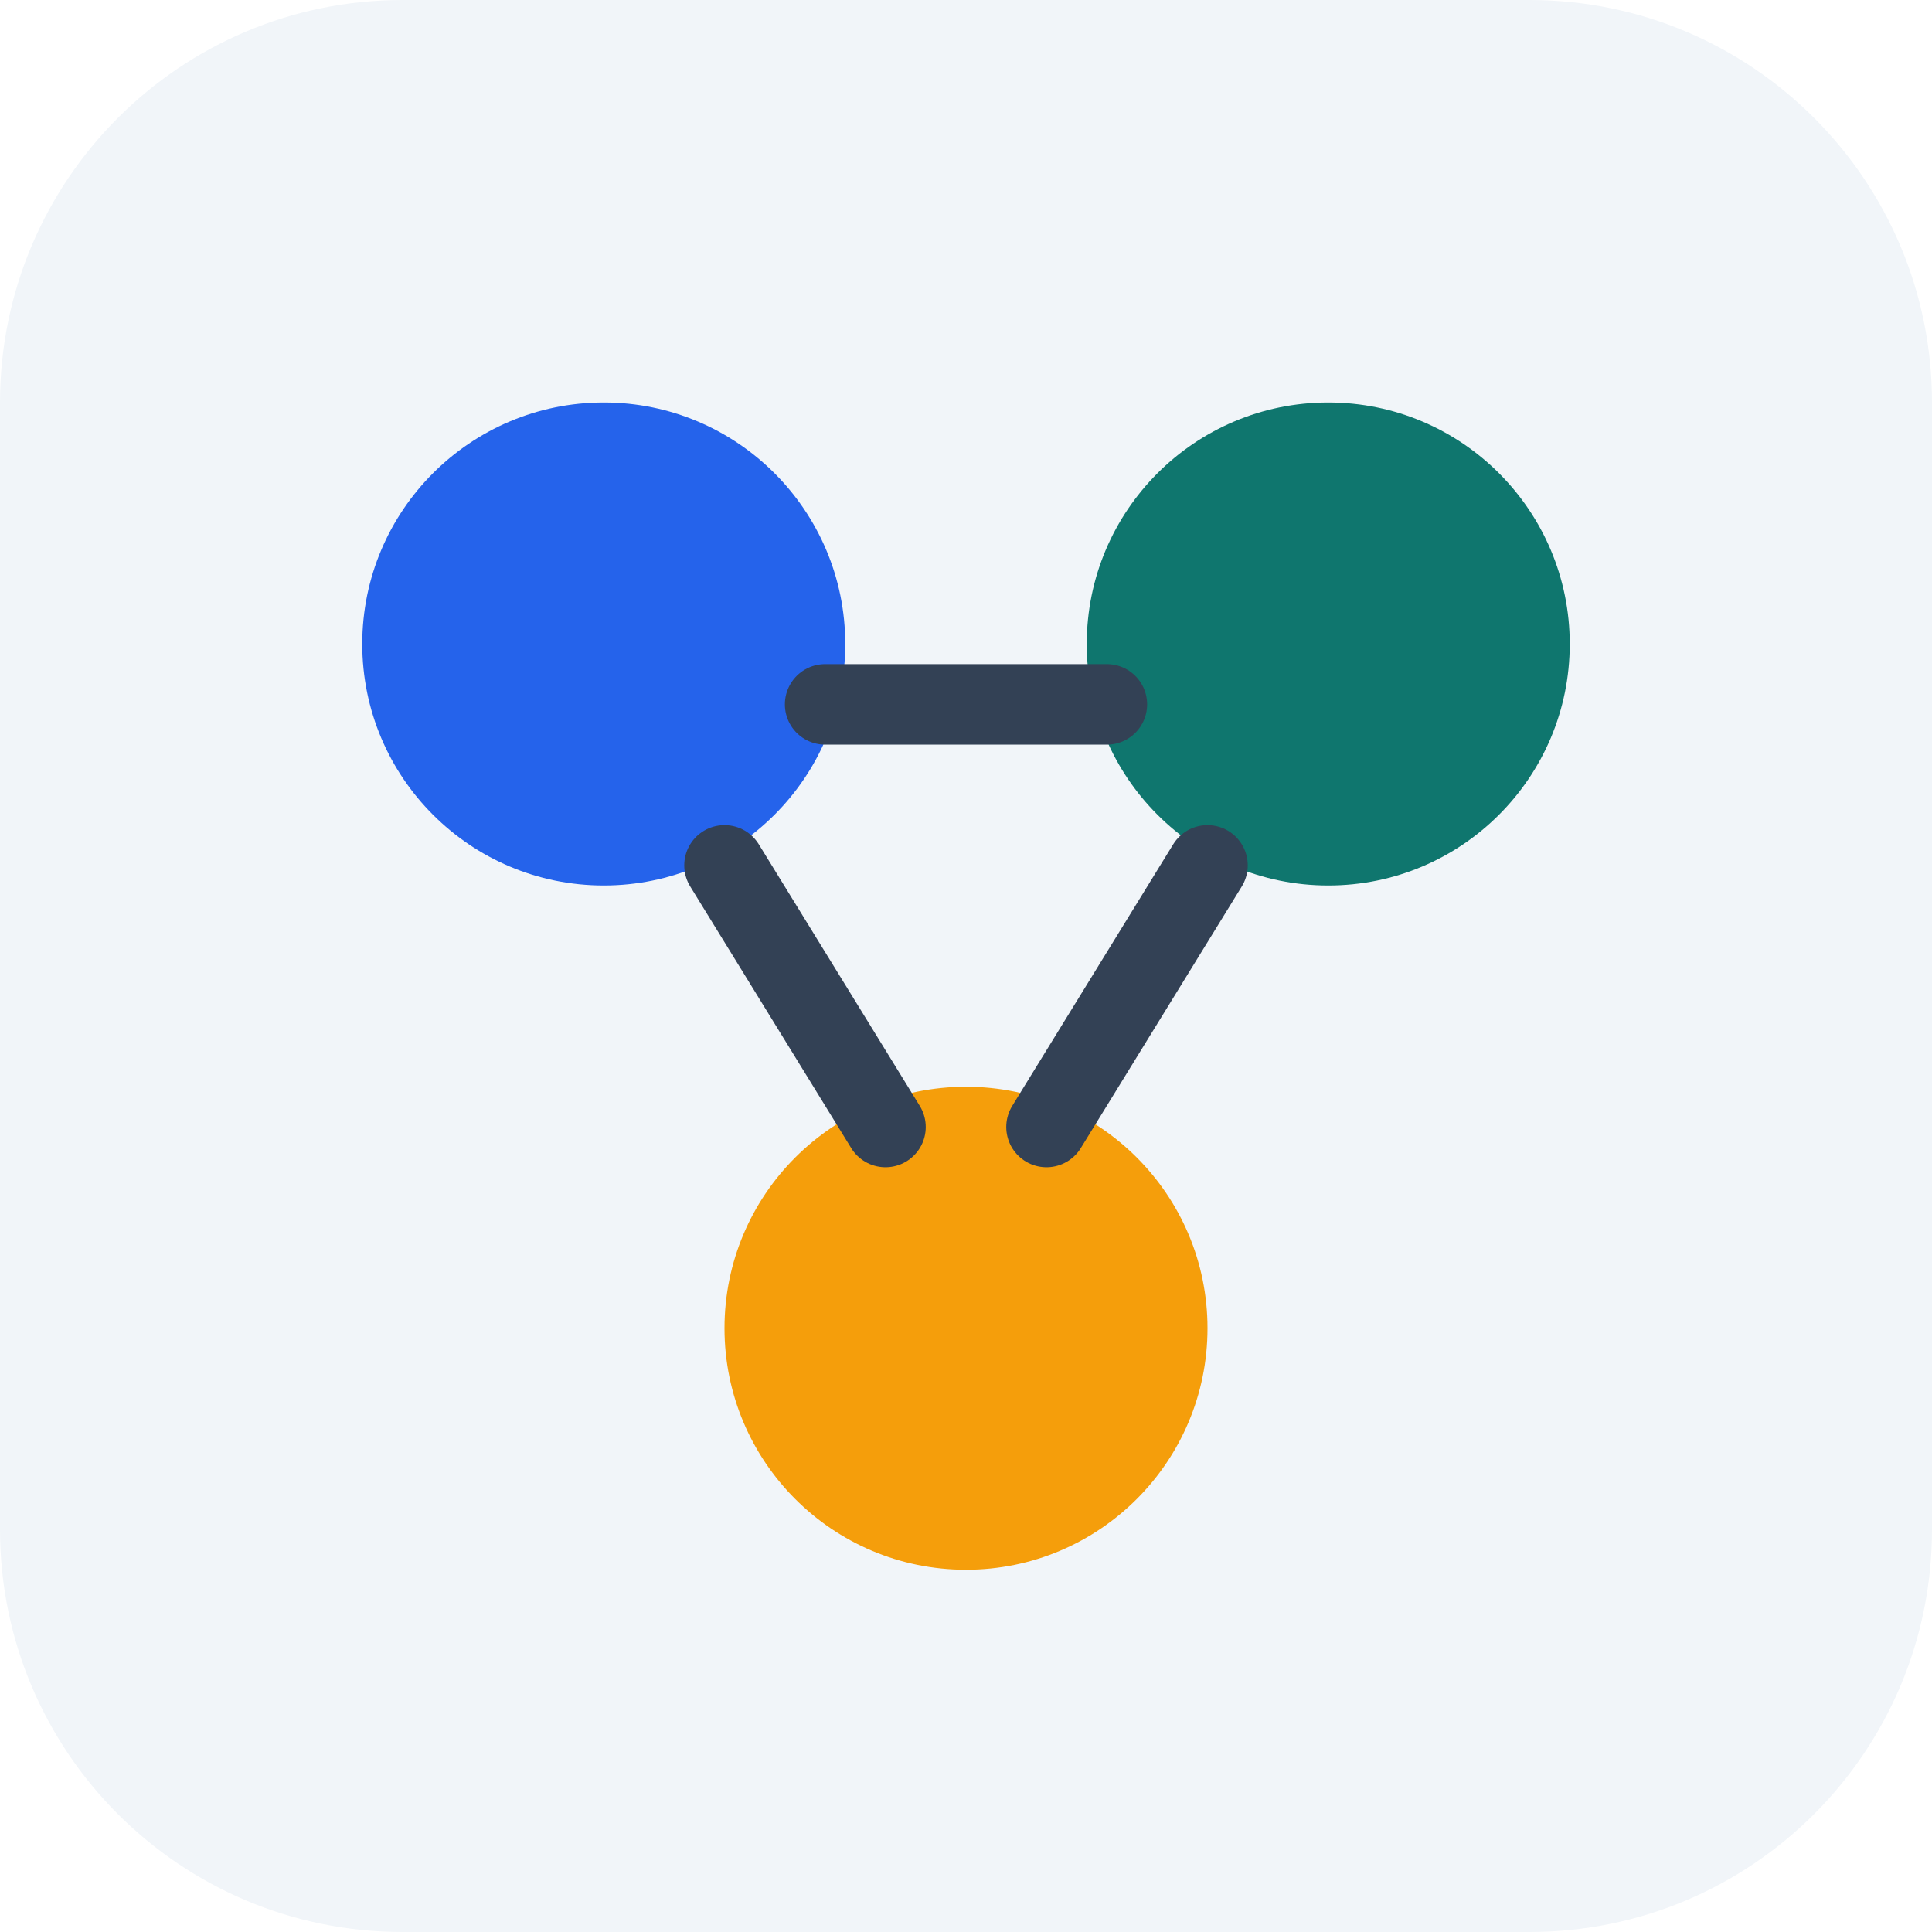
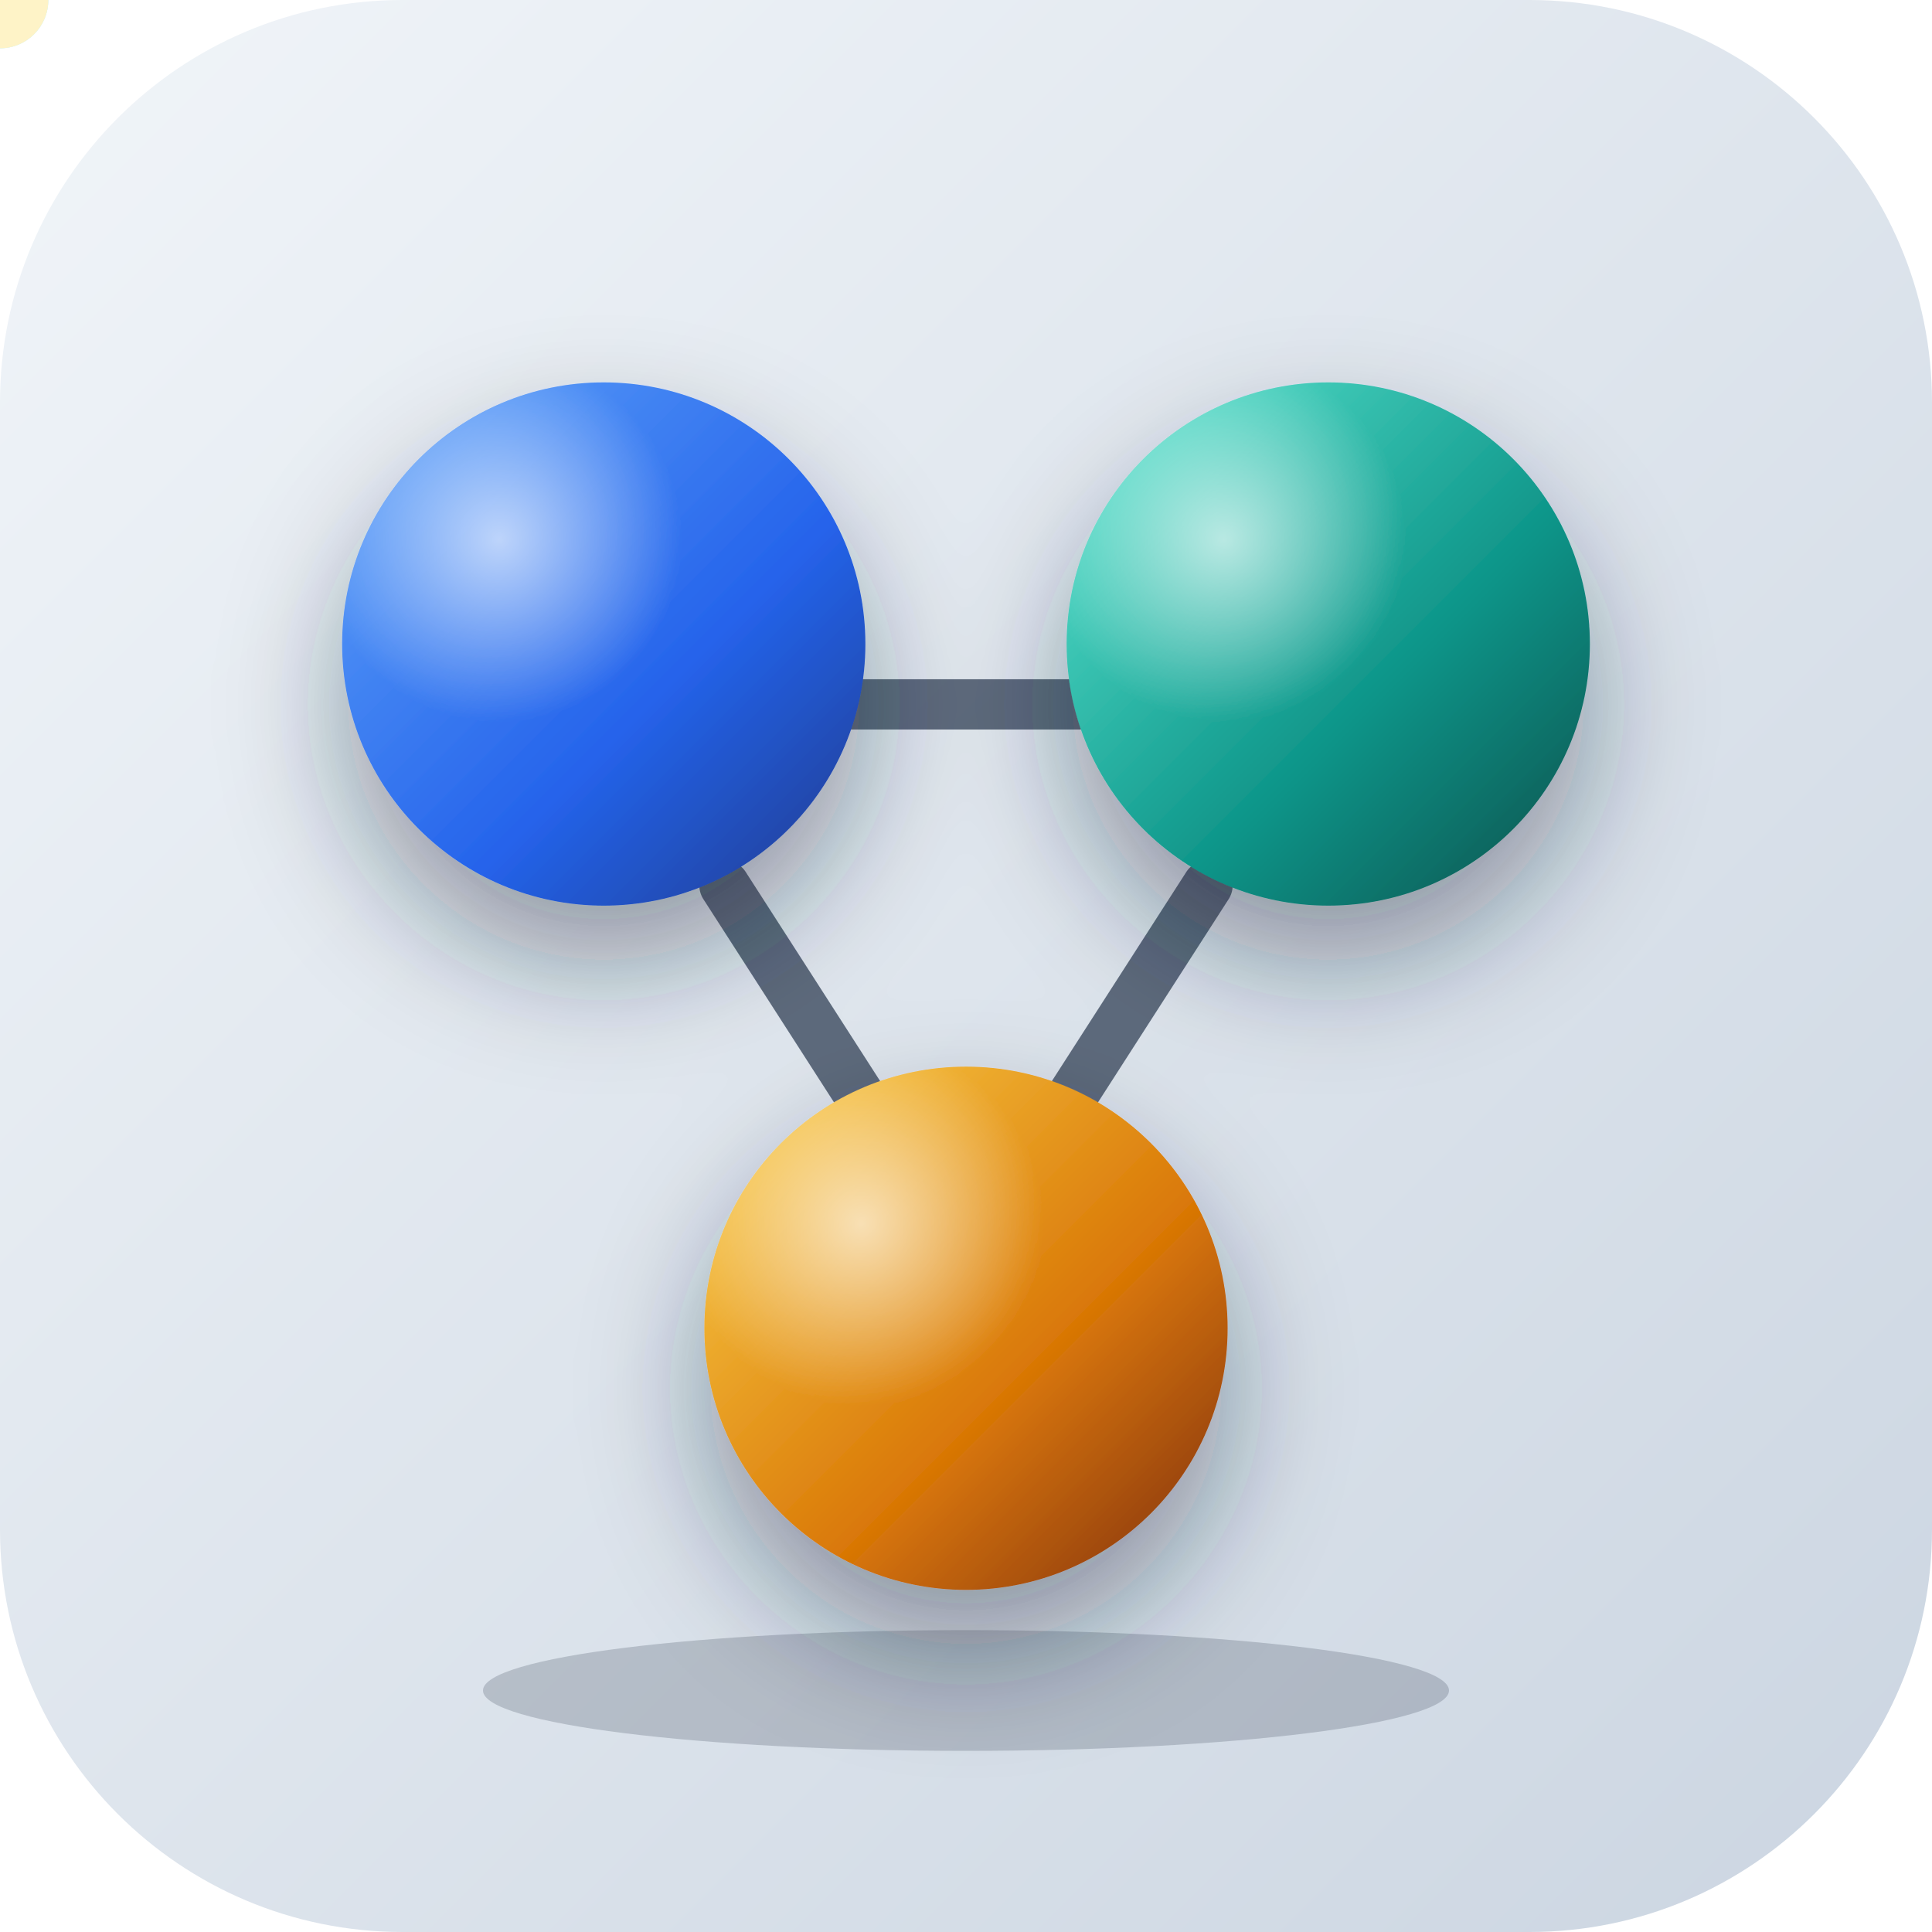
- <svg xmlns="http://www.w3.org/2000/svg" width="96" height="96" aria-labelledby="title desc" role="img" viewBox="0 0 96 96">
-   <rect width="96" height="96" fill="#f1f5f9" rx="20" />
-   <circle cx="30" cy="32" r="12" fill="#2563eb" />
-   <circle cx="66" cy="32" r="12" fill="#0f766e" />
-   <circle cx="48" cy="66" r="12" fill="#f59e0b" />
-   <path stroke="#334155" stroke-linecap="round" stroke-width="4" d="M41 35h14M36 43l8 13M60 43l-8 13" />
+ <svg xmlns="http://www.w3.org/2000/svg" width="96" height="96" viewBox="0 0 96 96" role="img" aria-labelledby="title desc">
+   <defs>
+     <linearGradient id="sh-bg" x1="0" y1="0" x2="1" y2="1">
+       <stop offset="0" stop-color="#f1f5f9" />
+       <stop offset="1" stop-color="#cbd5e1" />
+     </linearGradient>
+     <linearGradient id="sh-a" x1="0" y1="0" x2="1" y2="1">
+       <stop offset="0" stop-color="#60a5fa" />
+       <stop offset="0.6" stop-color="#2563eb" />
+       <stop offset="1" stop-color="#1e3a8a" />
+     </linearGradient>
+     <linearGradient id="sh-b" x1="0" y1="0" x2="1" y2="1">
+       <stop offset="0" stop-color="#5eead4" />
+       <stop offset="0.6" stop-color="#0d9488" />
+       <stop offset="1" stop-color="#134e4a" />
+     </linearGradient>
+     <linearGradient id="sh-c" x1="0" y1="0" x2="1" y2="1">
+       <stop offset="0" stop-color="#fcd34d" />
+       <stop offset="0.6" stop-color="#d97706" />
+       <stop offset="1" stop-color="#7c2d12" />
+     </linearGradient>
+     <radialGradient id="sh-hi" cx="0.3" cy="0.3" r="0.5">
+       <stop offset="0" stop-color="#ffffff" stop-opacity="0.65" />
+       <stop offset="0.7" stop-color="#ffffff" stop-opacity="0" />
+     </radialGradient>
+     <filter id="sh-shadow" x="-20%" y="-20%" width="140%" height="160%">
+       <feDropShadow dx="0" dy="3" stdDeviation="3" flood-color="#1e293b" flood-opacity="0.4" />
+     </filter>
+   </defs>
+   <rect width="96" height="96" rx="20" fill="url(#sh-bg)" />
+   <ellipse cx="48" cy="84" rx="24" ry="3" fill="#1e293b" opacity="0.2" />
+   <path stroke="#475569" stroke-linecap="round" stroke-width="2.5" fill="none" opacity="0.85" d="M41 35h14M36 44l9 14M60 44l-9 14" />
+   <g filter="url(#sh-shadow)">
+     <circle cx="30" cy="32" r="13" fill="url(#sh-a)" />
+     <circle cx="30" cy="32" r="13" fill="url(#sh-hi)" />
+     <circle cx="66" cy="32" r="13" fill="url(#sh-b)" />
+     <circle cx="66" cy="32" r="13" fill="url(#sh-hi)" />
+     <circle cx="48" cy="66" r="13" fill="url(#sh-c)" />
+     <circle cx="48" cy="66" r="13" fill="url(#sh-hi)" />
+   </g>
+   <g>
+     <circle r="2.4" fill="#dbeafe">
+       <animateMotion dur="2.6s" repeatCount="indefinite" path="M30 32 L66 32" />
+       <animate attributeName="opacity" values="0;1;0" dur="2.6s" repeatCount="indefinite" />
+     </circle>
+     <circle r="2.4" fill="#ccfbf1">
+       <animateMotion dur="2.6s" begin="0.85s" repeatCount="indefinite" path="M66 32 L48 66" />
+       <animate attributeName="opacity" values="0;1;0" dur="2.6s" begin="0.85s" repeatCount="indefinite" />
+     </circle>
+     <circle r="2.4" fill="#fef3c7">
+       <animateMotion dur="2.6s" begin="1.7s" repeatCount="indefinite" path="M48 66 L30 32" />
+       <animate attributeName="opacity" values="0;1;0" dur="2.6s" begin="1.7s" repeatCount="indefinite" />
+     </circle>
+   </g>
</svg>
